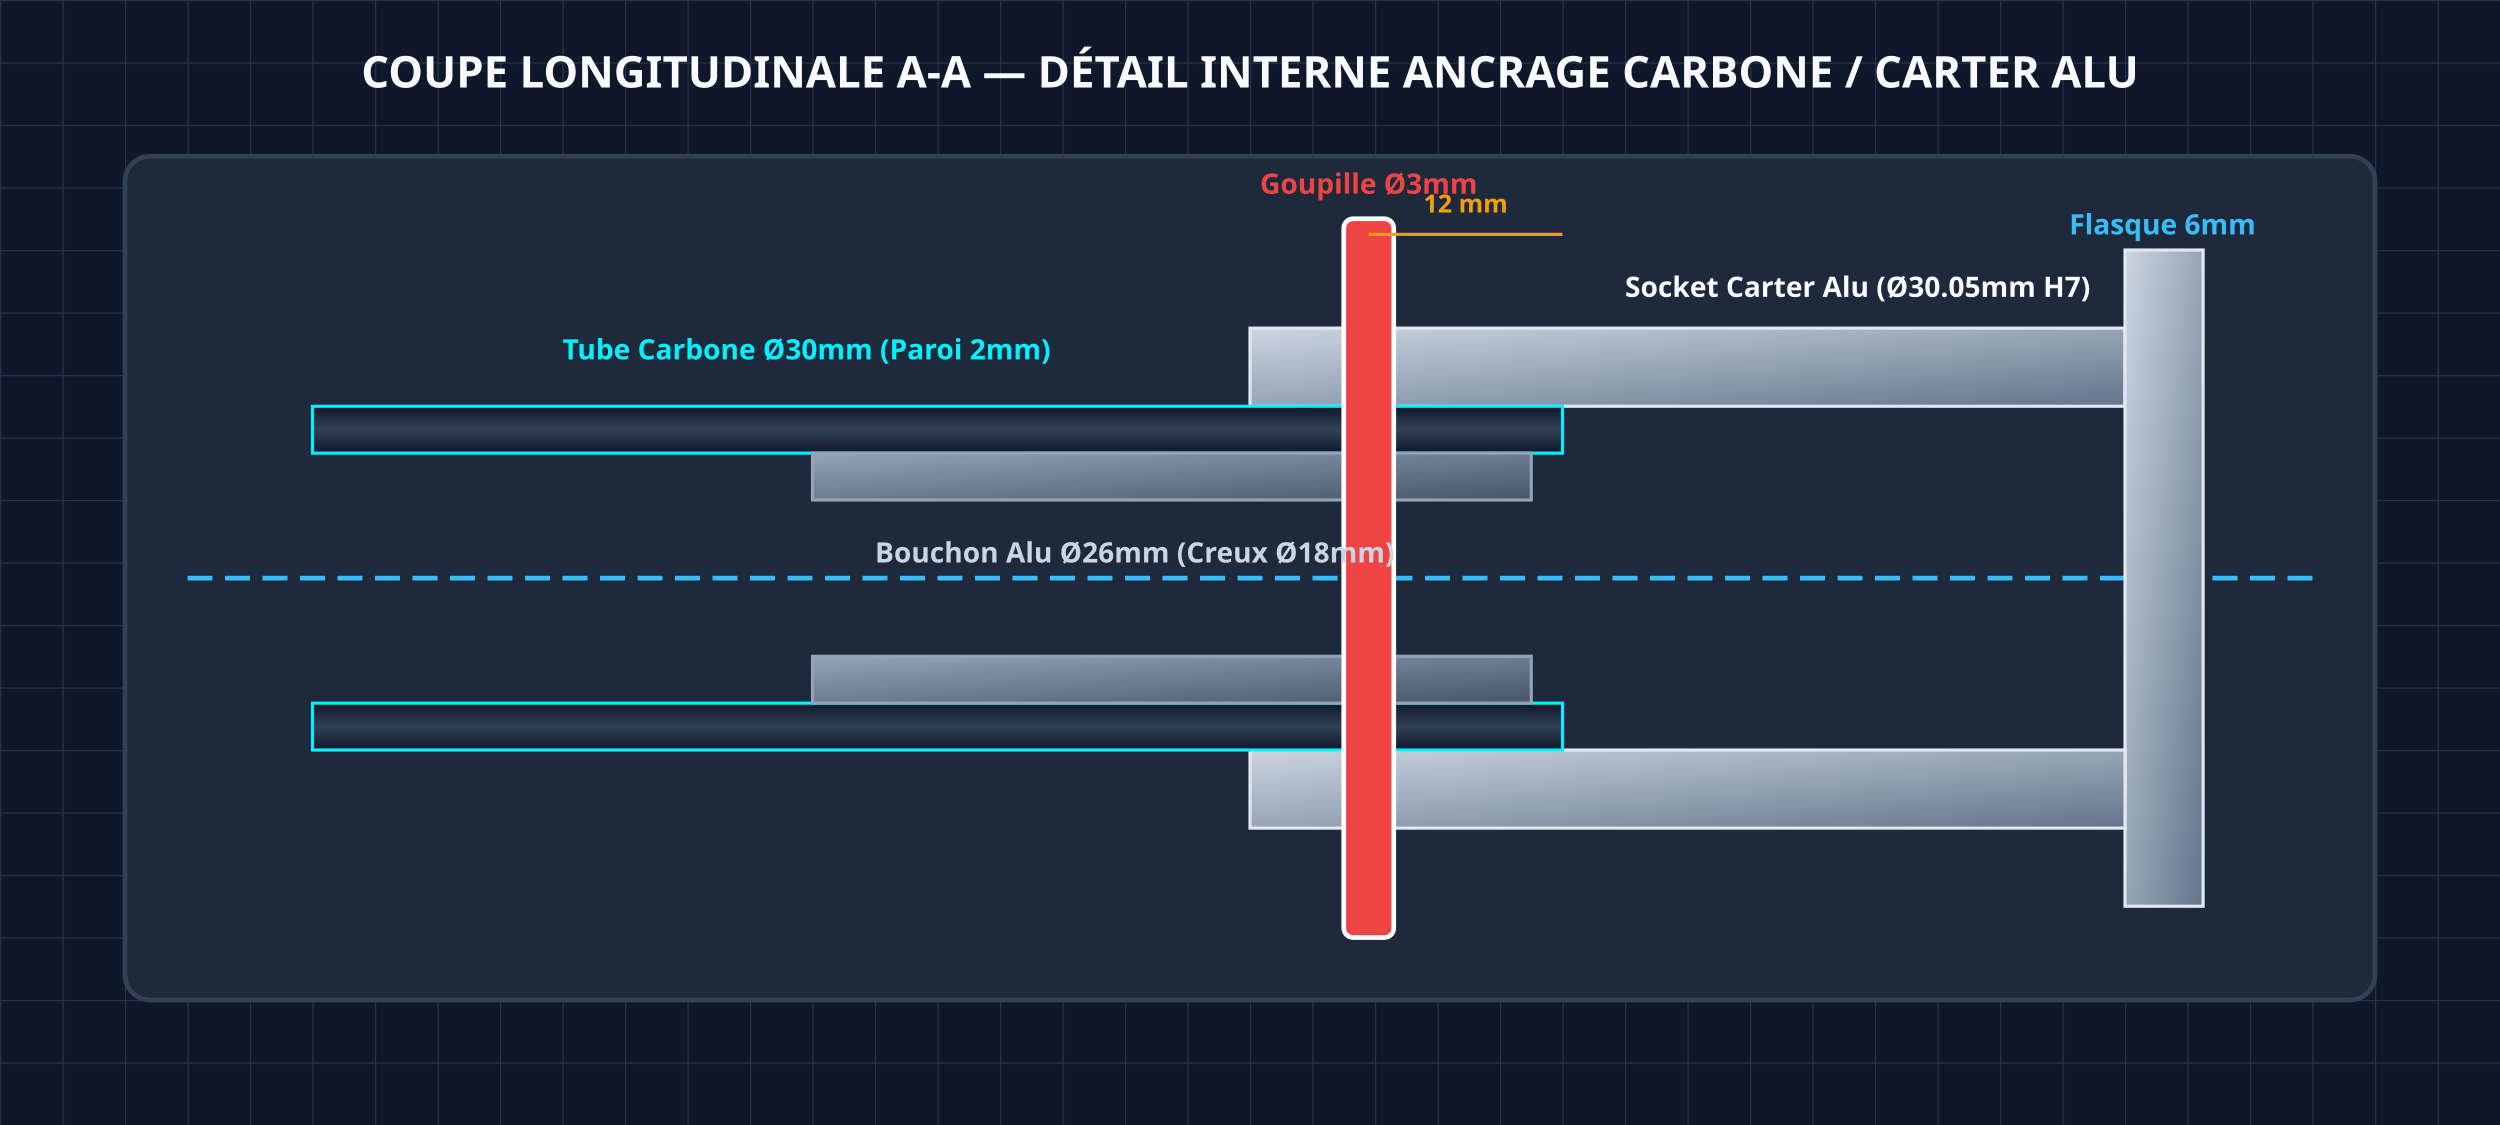
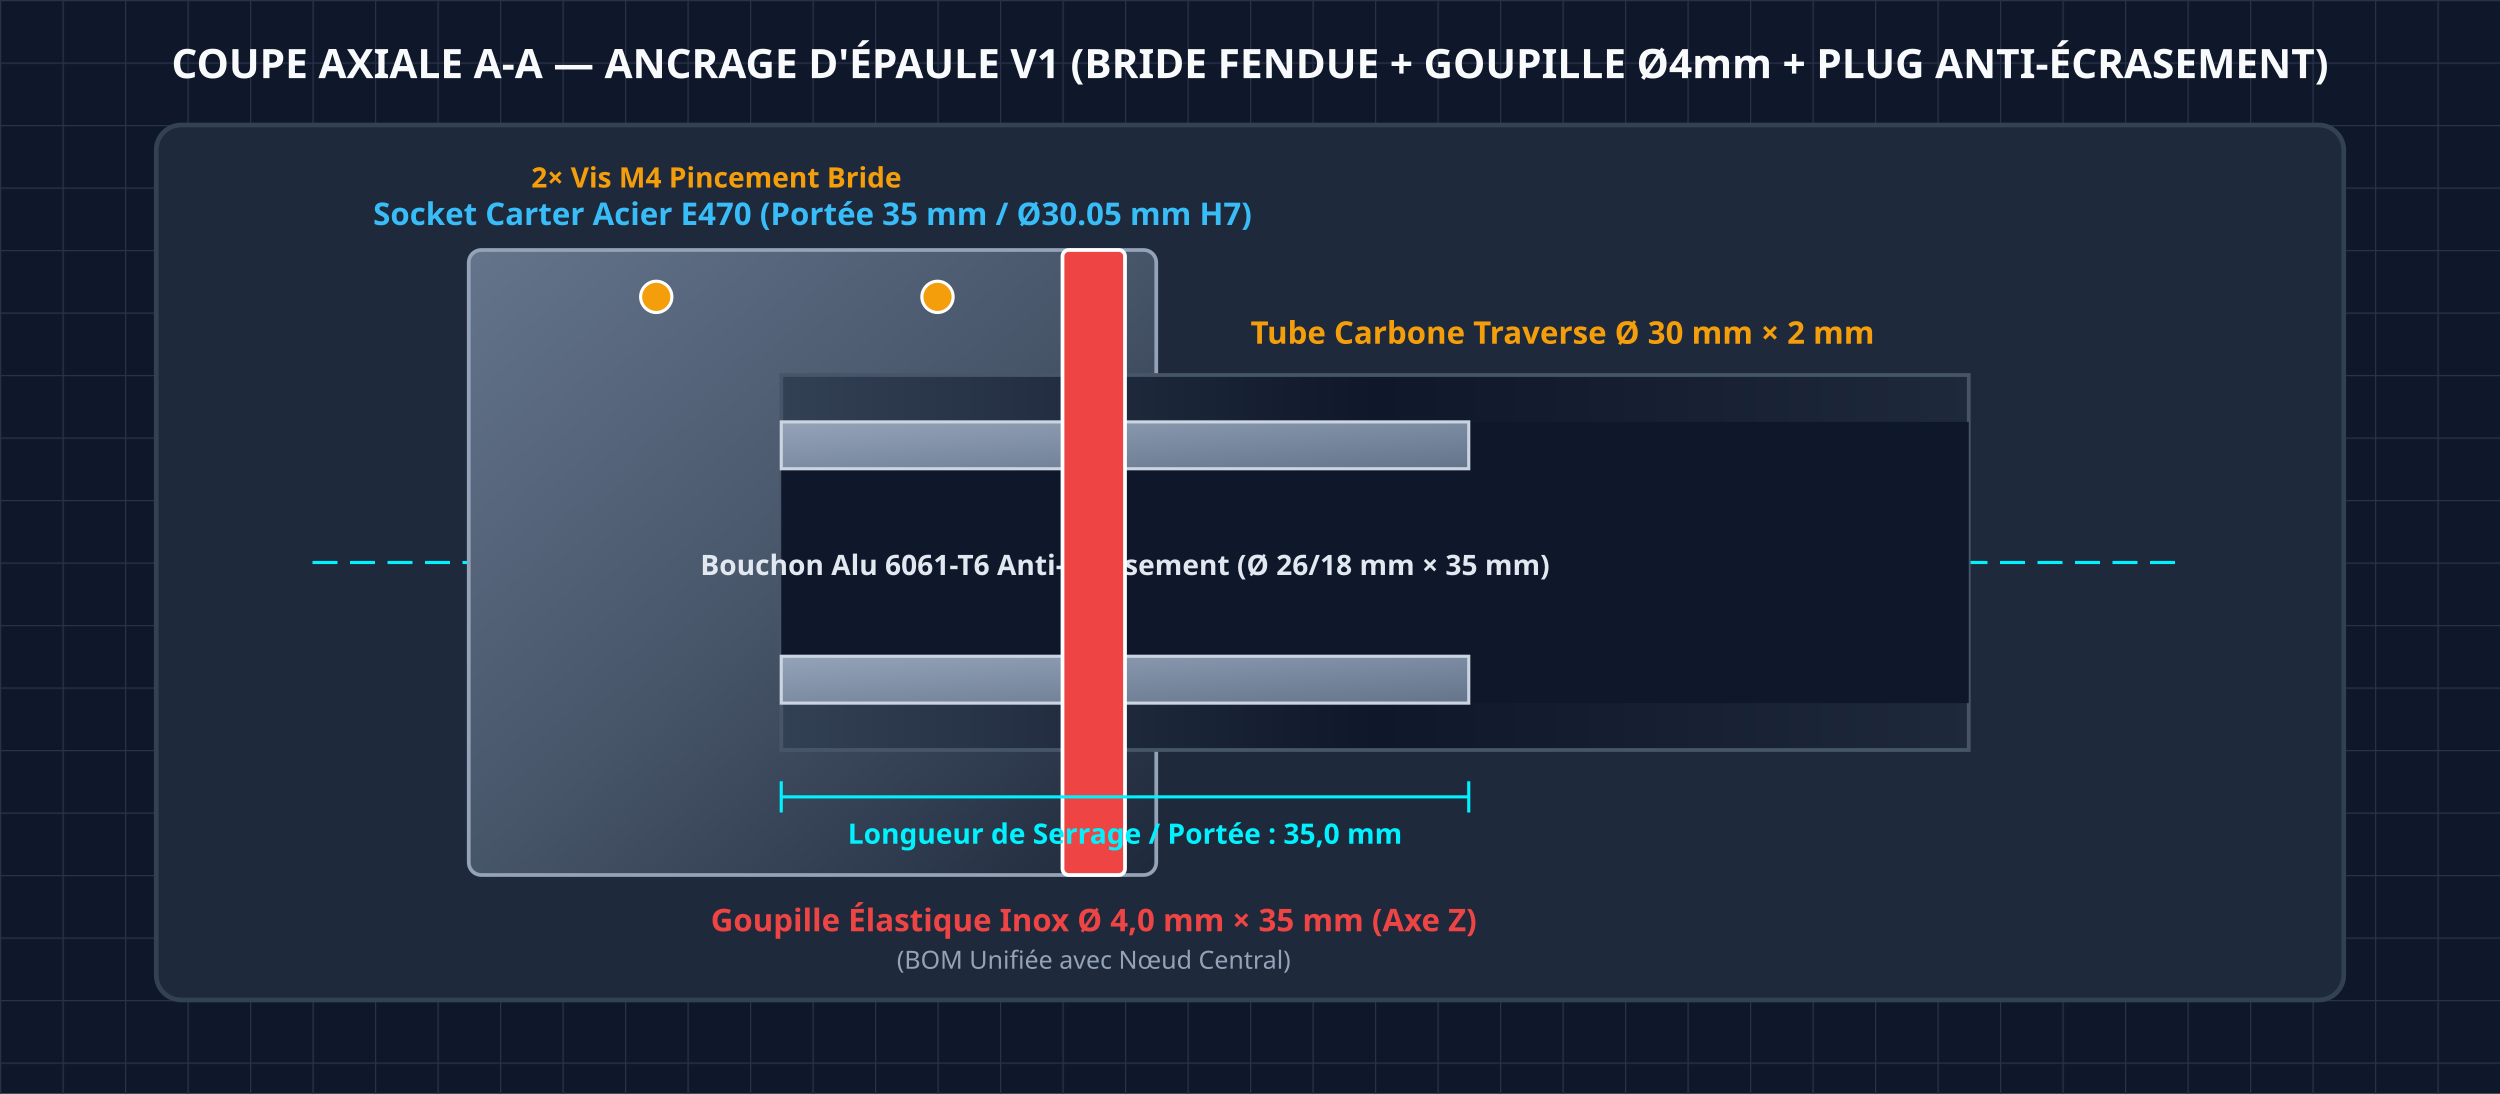
- <svg xmlns="http://www.w3.org/2000/svg" viewBox="0 0 800 360" width="100%" height="100%">
+ <svg xmlns="http://www.w3.org/2000/svg" viewBox="0 0 800 350" width="100%" height="100%">
  <defs>
    <pattern id="grid" width="20" height="20" patternUnits="userSpaceOnUse">
      <path d="M 20 0 L 0 0 0 20" fill="none" stroke="#2a324b" stroke-width="0.8" />
    </pattern>
-     <linearGradient id="carbonWall" x1="0%" y1="0%" x2="0%" y2="100%">
-       <stop offset="0%" stop-color="#0f172a" />
-       <stop offset="50%" stop-color="#334155" />
-       <stop offset="100%" stop-color="#0f172a" />
+     <linearGradient id="steelGrad" x1="0%" y1="0%" x2="100%" y2="100%">
+       <stop offset="0%" stop-color="#64748b" />
+       <stop offset="50%" stop-color="#475569" />
+       <stop offset="100%" stop-color="#1e293b" />
    </linearGradient>
-     <linearGradient id="plugAlu" x1="0%" y1="0%" x2="100%" y2="100%">
+     <linearGradient id="aluGrad" x1="0%" y1="0%" x2="100%" y2="100%">
      <stop offset="0%" stop-color="#94a3b8" />
-       <stop offset="100%" stop-color="#475569" />
+       <stop offset="100%" stop-color="#64748b" />
    </linearGradient>
-     <linearGradient id="carterAlu" x1="0%" y1="0%" x2="100%" y2="100%">
-       <stop offset="0%" stop-color="#cbd5e0" />
-       <stop offset="100%" stop-color="#64748b" />
+     <linearGradient id="carbonGrad" x1="0%" y1="0%" x2="100%" y2="0%">
+       <stop offset="0%" stop-color="#334155" />
+       <stop offset="50%" stop-color="#0f172a" />
+       <stop offset="100%" stop-color="#1e293b" />
    </linearGradient>
  </defs>
  <rect width="100%" height="100%" fill="#0f172a" />
  <rect width="100%" height="100%" fill="url(#grid)" />
-   <text x="400" y="28" fill="#f8fafc" font-family="system-ui, sans-serif" font-size="14" font-weight="bold" text-anchor="middle">
-     COUPE LONGITUDINALE A-A — DÉTAIL INTERNE ANCRAGE CARBONE / CARTER ALU
+   <text x="400" y="25" fill="#f8fafc" font-family="system-ui, sans-serif" font-size="13" font-weight="bold" text-anchor="middle">
+     COUPE AXIALE A-A — ANCRAGE D'ÉPAULE V1 (BRIDE FENDUE + GOUPILLE Ø4mm + PLUG ANTI-ÉCRASEMENT)
  </text>
-   <g transform="translate(40, 50)">
-     <rect width="720" height="270" rx="8" fill="#1e293b" stroke="#334155" stroke-width="1.5" />
-     <line x1="20" y1="135" x2="700" y2="135" stroke="#38bdf8" stroke-width="1.5" stroke-dasharray="8,4" />
-     <rect x="360" y="55" width="280" height="25" fill="url(#carterAlu)" stroke="#e2e8f0" stroke-width="1" />
-     <rect x="640" y="30" width="25" height="210" fill="url(#carterAlu)" stroke="#e2e8f0" stroke-width="1" />
-     <rect x="360" y="190" width="280" height="25" fill="url(#carterAlu)" stroke="#e2e8f0" stroke-width="1" />
-     <rect x="60" y="80" width="400" height="15" fill="url(#carbonWall)" stroke="#00f2fe" stroke-width="1" />
-     <rect x="60" y="175" width="400" height="15" fill="url(#carbonWall)" stroke="#00f2fe" stroke-width="1" />
-     <rect x="220" y="95" width="230" height="15" fill="url(#plugAlu)" stroke="#94a3b8" stroke-width="1" />
-     <rect x="220" y="160" width="230" height="15" fill="url(#plugAlu)" stroke="#94a3b8" stroke-width="1" />
-     <rect x="390" y="20" width="16" height="230" rx="3" fill="#ef4444" stroke="#ffffff" stroke-width="1.5" />
-     <text x="398" y="12" fill="#ef4444" font-family="system-ui, sans-serif" font-size="9" font-weight="bold" text-anchor="middle">Goupille Ø3mm</text>
-     <line x1="398" y1="25" x2="460" y2="25" stroke="#f59e0b" stroke-width="1" />
-     <text x="429" y="18" fill="#f59e0b" font-family="system-ui, sans-serif" font-size="8" font-weight="bold" text-anchor="middle">12 mm</text>
-     <text x="140" y="65" fill="#00f2fe" font-family="system-ui, sans-serif" font-size="9" font-weight="bold">Tube Carbone Ø30mm (Paroi 2mm)</text>
-     <text x="240" y="130" fill="#cbd5e0" font-family="system-ui, sans-serif" font-size="9" font-weight="bold">Bouchon Alu Ø26mm (Creux Ø18mm)</text>
-     <text x="480" y="45" fill="#f8fafc" font-family="system-ui, sans-serif" font-size="9" font-weight="bold">Socket Carter Alu (Ø30.05mm H7)</text>
-     <text x="652" y="25" fill="#38bdf8" font-family="system-ui, sans-serif" font-size="9" font-weight="bold" text-anchor="middle">Flasque 6mm</text>
+   <g transform="translate(50, 40)">
+     <rect width="700" height="280" rx="8" fill="#1e293b" stroke="#334155" stroke-width="1.5" />
+     <line x1="50" y1="140" x2="650" y2="140" stroke="#00f2fe" stroke-width="1" stroke-dasharray="8,4" />
+     <rect x="100" y="40" width="220" height="200" rx="4" fill="url(#steelGrad)" stroke="#94a3b8" stroke-width="1.2" />
+     <text x="210" y="32" fill="#38bdf8" font-family="system-ui, sans-serif" font-size="10" font-weight="bold" text-anchor="middle">Socket Carter Acier E470 (Portée 35 mm / Ø30.05 mm H7)</text>
+     <rect x="200" y="80" width="380" height="120" fill="url(#carbonGrad)" stroke="#475569" stroke-width="1.2" />
+     <rect x="200" y="95" width="380" height="90" fill="#0f172a" />
+     <text x="450" y="70" fill="#f59e0b" font-family="system-ui, sans-serif" font-size="10" font-weight="bold" text-anchor="middle">Tube Carbone Traverse Ø 30 mm × 2 mm</text>
+     <rect x="200" y="95" width="220" height="15" fill="url(#aluGrad)" stroke="#cbd5e1" stroke-width="1" />
+     <rect x="200" y="170" width="220" height="15" fill="url(#aluGrad)" stroke="#cbd5e1" stroke-width="1" />
+     <text x="310" y="144" fill="#e2e8f0" font-family="system-ui, sans-serif" font-size="9" font-weight="bold" text-anchor="middle">Bouchon Alu 6061-T6 Anti-Écrasement (Ø 26/18 mm × 35 mm)</text>
+     <rect x="290" y="40" width="20" height="200" rx="2" fill="#ef4444" stroke="#ffffff" stroke-width="1.2" />
+     <text x="300" y="258" fill="#ef4444" font-family="system-ui, sans-serif" font-size="10" font-weight="bold" text-anchor="middle">Goupille Élastique Inox Ø 4,0 mm × 35 mm (Axe Z)</text>
+     <text x="300" y="270" fill="#94a3b8" font-family="system-ui, sans-serif" font-size="8" text-anchor="middle">(BOM Unifiée avec Nœud Central)</text>
+     <circle cx="160" cy="55" r="5" fill="#f59e0b" stroke="#ffffff" stroke-width="1" />
+     <circle cx="250" cy="55" r="5" fill="#f59e0b" stroke="#ffffff" stroke-width="1" />
+     <text x="120" y="20" fill="#f59e0b" font-family="system-ui, sans-serif" font-size="9" font-weight="bold">2× Vis M4 Pincement Bride</text>
+     <line x1="200" y1="215" x2="420" y2="215" stroke="#00f2fe" stroke-width="1" />
+     <line x1="200" y1="210" x2="200" y2="220" stroke="#00f2fe" stroke-width="1" />
+     <line x1="420" y1="210" x2="420" y2="220" stroke="#00f2fe" stroke-width="1" />
+     <text x="310" y="230" fill="#00f2fe" font-family="system-ui, sans-serif" font-size="9" font-weight="bold" text-anchor="middle">Longueur de Serrage / Portée : 35,0 mm</text>
  </g>
</svg>
